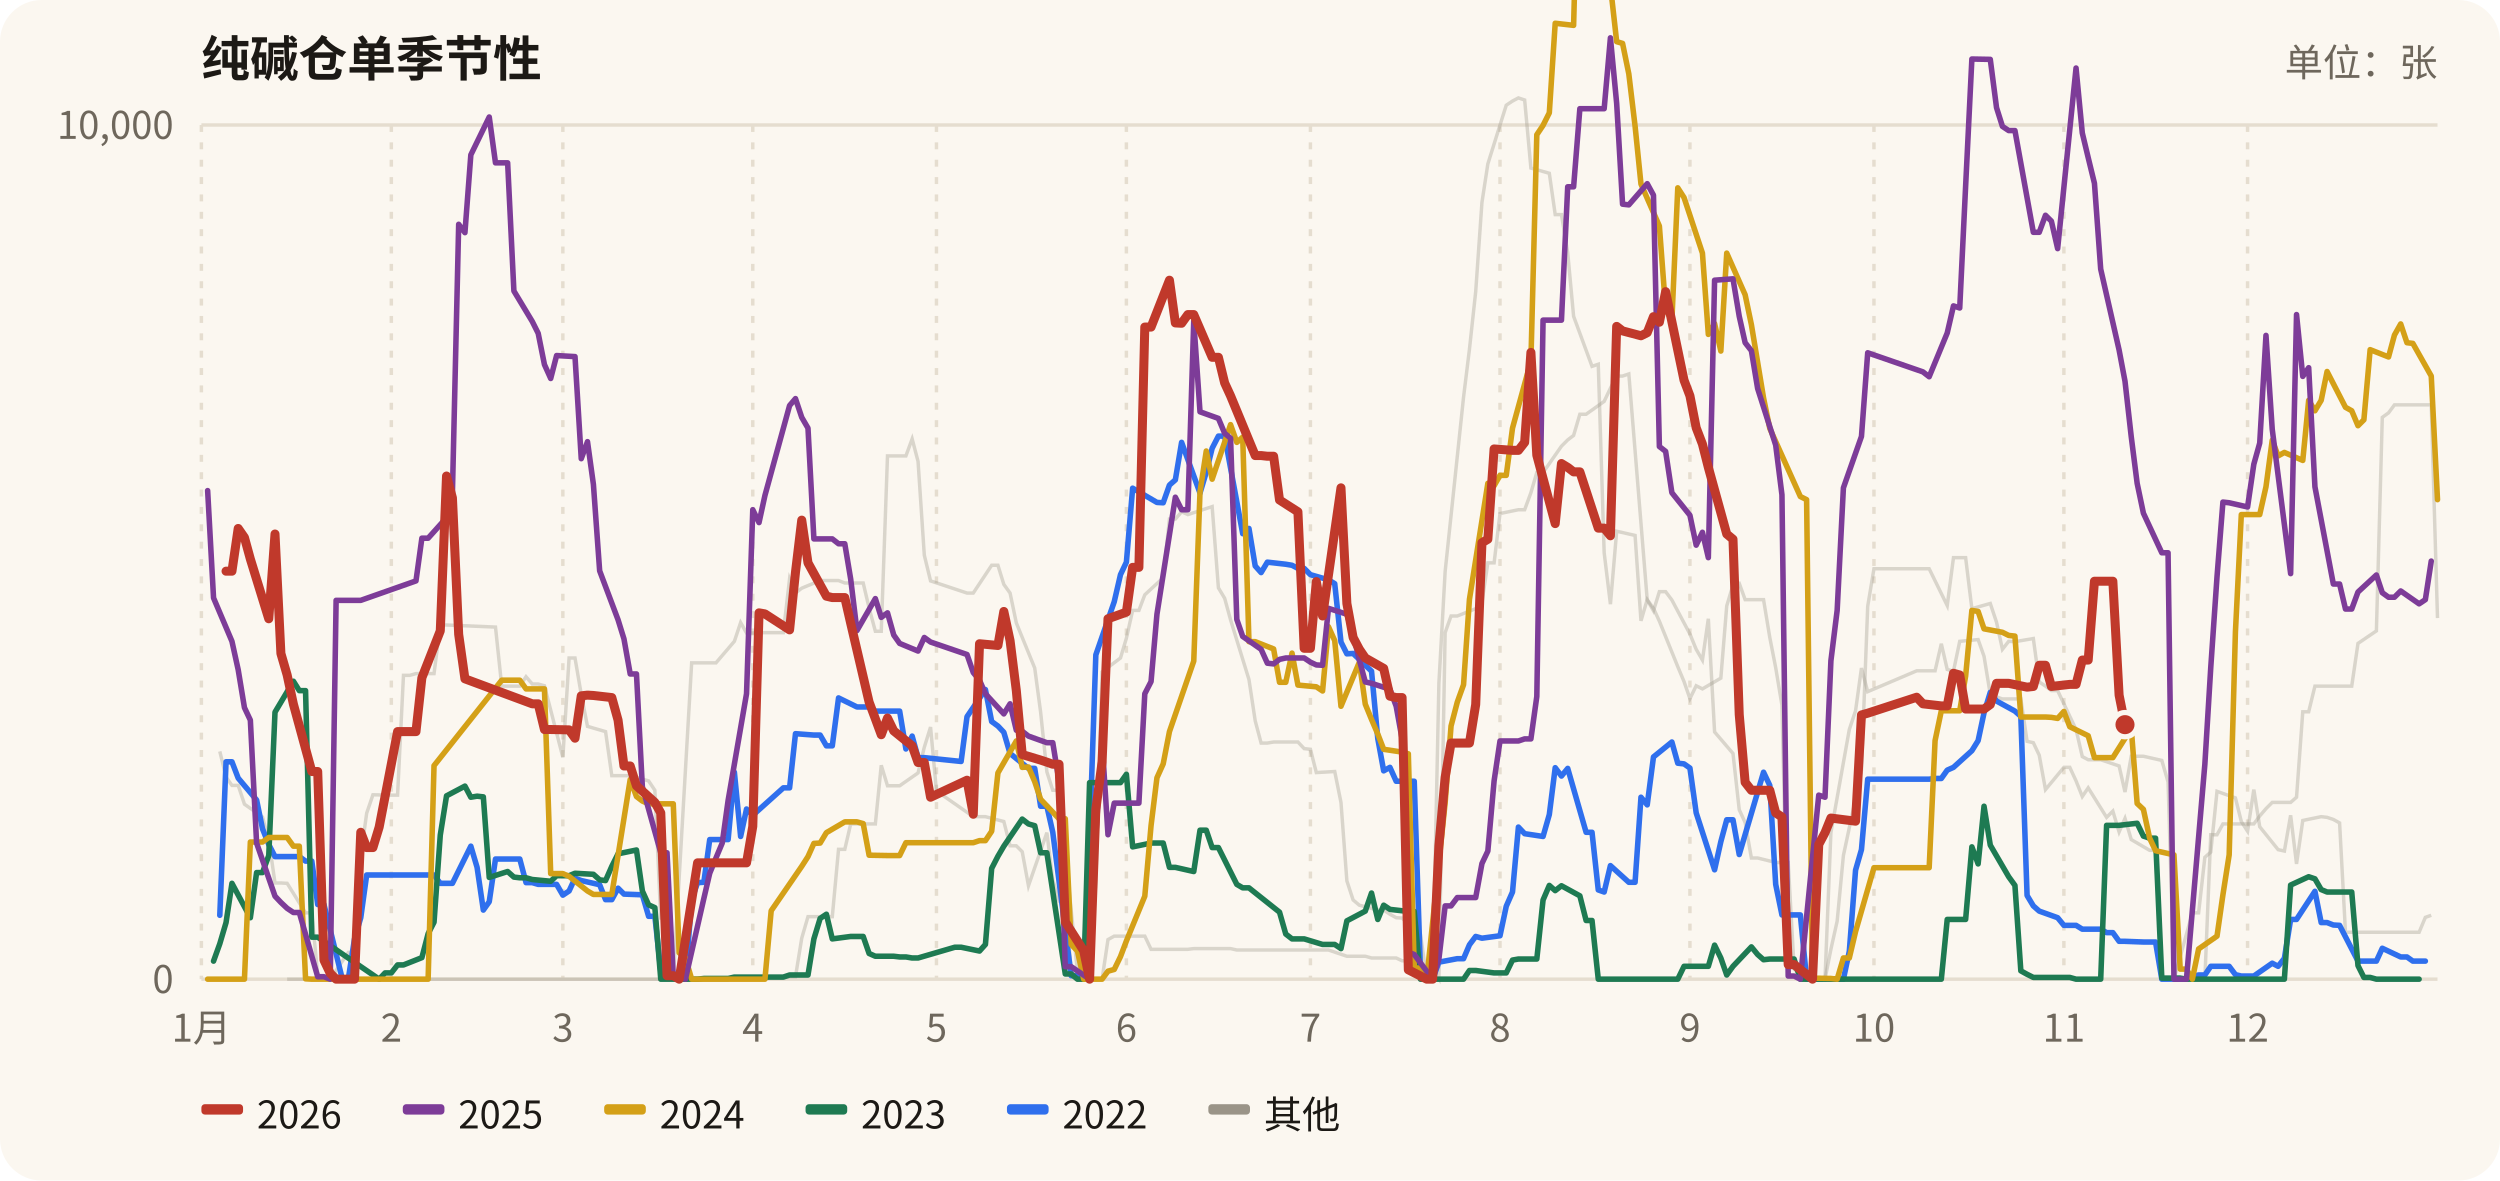
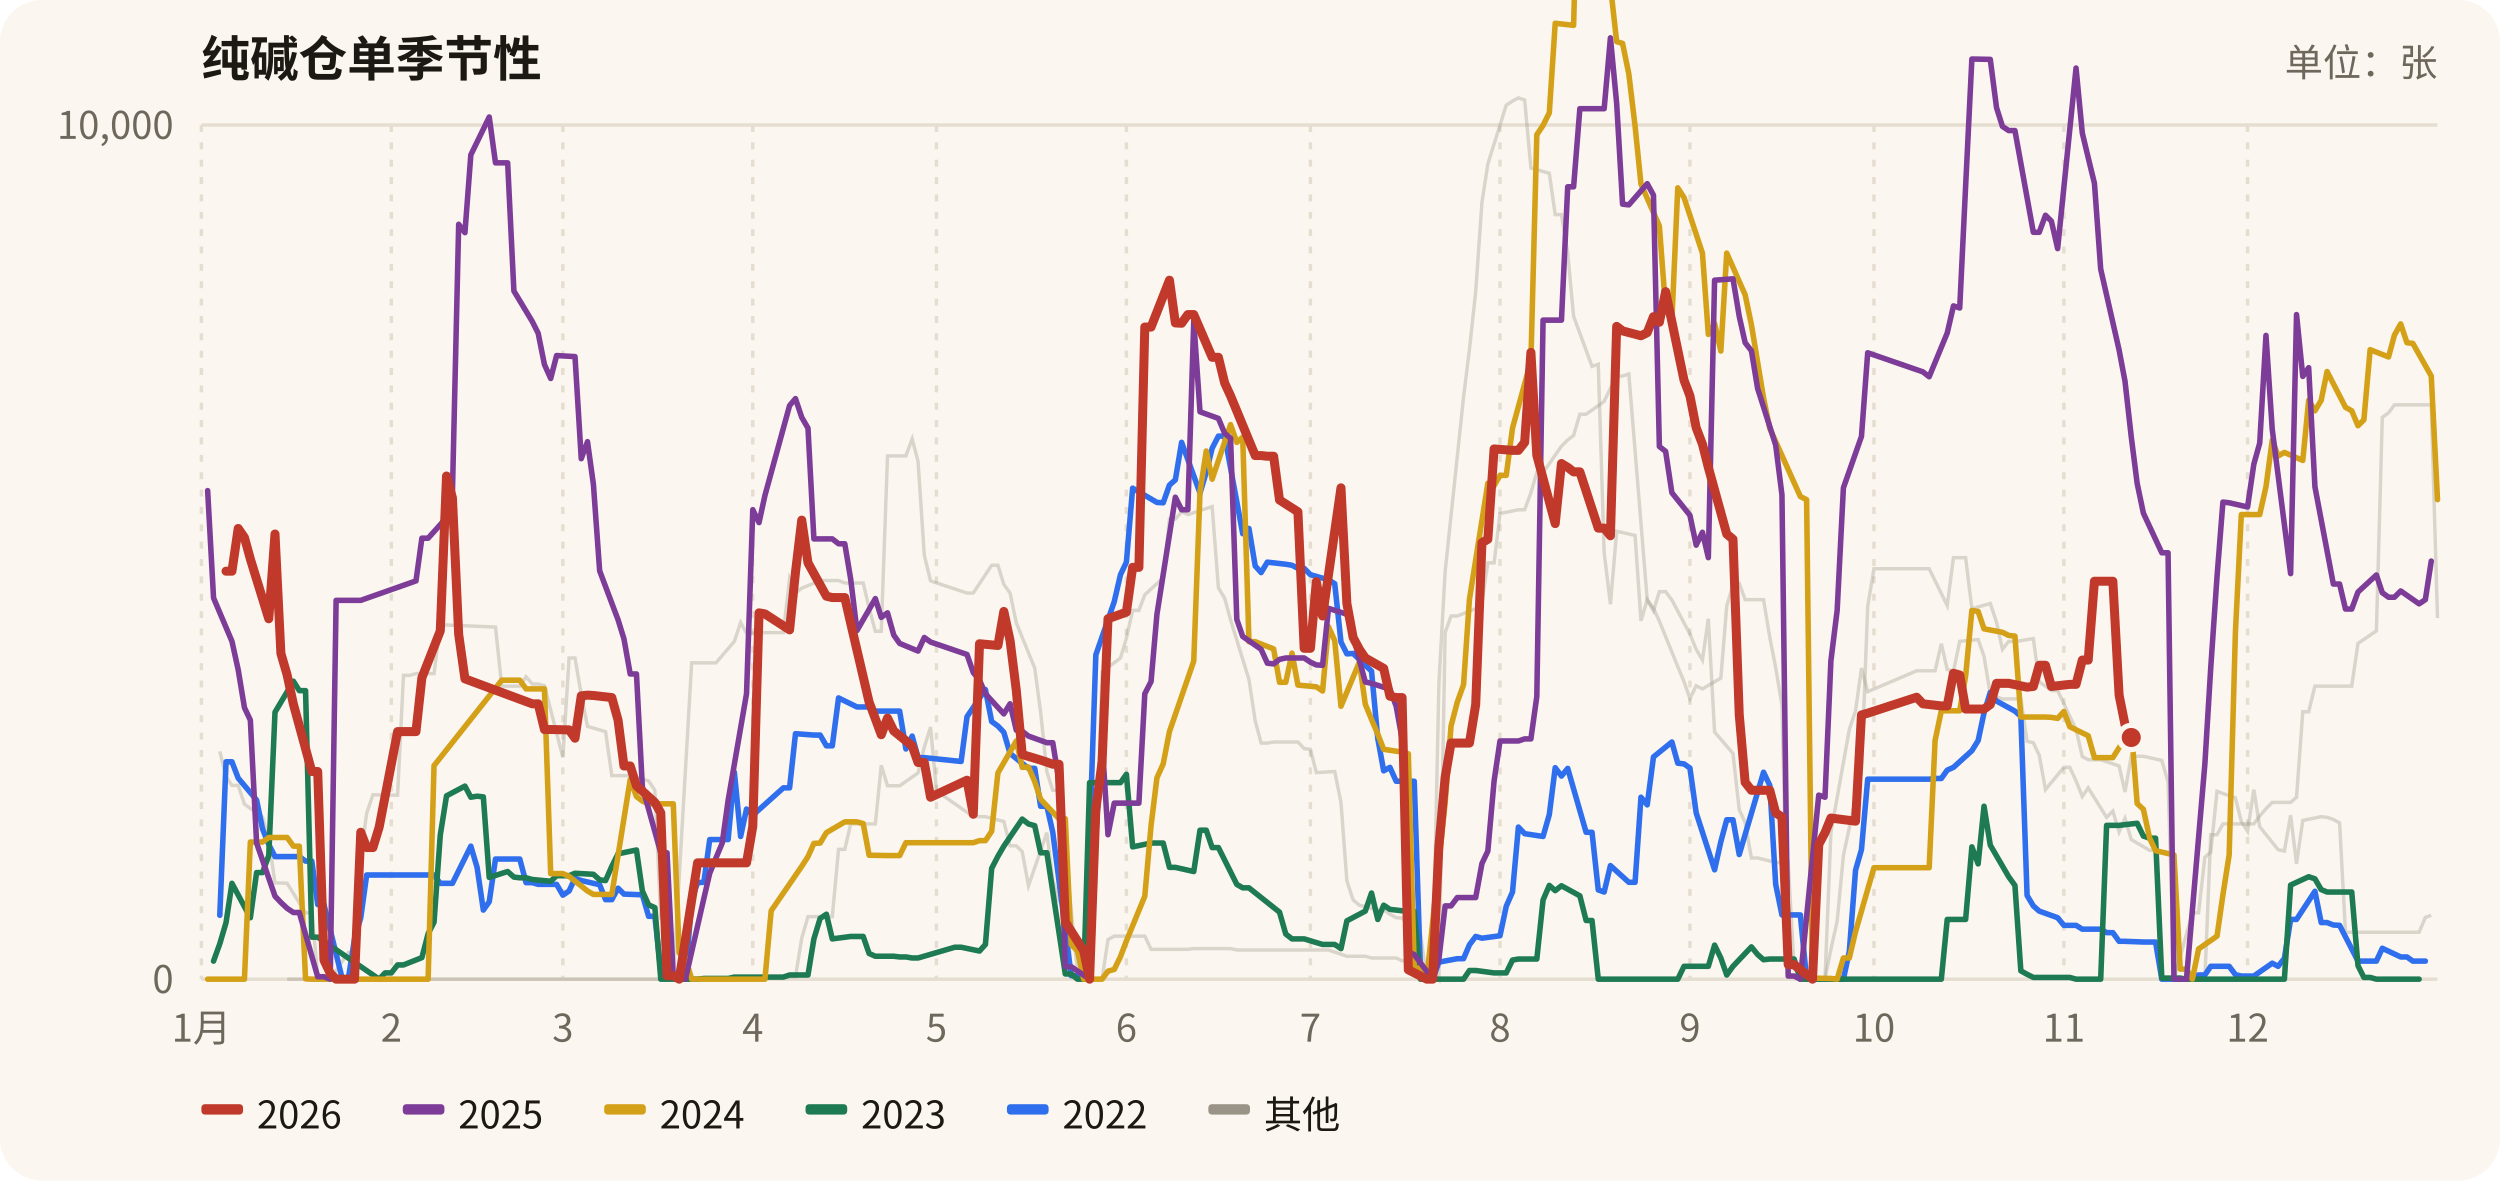
<svg xmlns="http://www.w3.org/2000/svg" viewBox="0 0 720 340" width="100%" height="auto" class="season-svg" role="img" aria-label="纯碱仓单季节性">
  <rect x="0" y="0" width="720" height="340" fill="var(--chart-bg,#fbf7f0)" rx="12" />
  <line x1="58" y1="282.0" x2="702" y2="282.0" stroke="var(--chart-grid,#e5ddcf)" stroke-width="1" />
  <text x="50" y="286.0" text-anchor="end" font-size="11" fill="var(--chart-muted,#6e675c)" font-family="Noto Sans CJK SC, Noto Sans SC, sans-serif">0</text>
  <line x1="58" y1="36.0" x2="702" y2="36.0" stroke="var(--chart-grid,#e5ddcf)" stroke-width="1" />
  <text x="50" y="40.0" text-anchor="end" font-size="11" fill="var(--chart-muted,#6e675c)" font-family="Noto Sans CJK SC, Noto Sans SC, sans-serif">10,000</text>
  <line x1="58.0" y1="36" x2="58.0" y2="282" stroke="var(--chart-grid,#e5ddcf)" stroke-width="1" stroke-dasharray="2 3" />
  <text x="58.0" y="300" text-anchor="middle" font-size="11" fill="var(--chart-muted,#6e675c)" font-family="Noto Sans CJK SC, Noto Sans SC, sans-serif">1月</text>
  <line x1="112.7" y1="36" x2="112.7" y2="282" stroke="var(--chart-grid,#e5ddcf)" stroke-width="1" stroke-dasharray="2 3" />
  <text x="112.7" y="300" text-anchor="middle" font-size="11" fill="var(--chart-muted,#6e675c)" font-family="Noto Sans CJK SC, Noto Sans SC, sans-serif">2</text>
  <line x1="162.1" y1="36" x2="162.1" y2="282" stroke="var(--chart-grid,#e5ddcf)" stroke-width="1" stroke-dasharray="2 3" />
  <text x="162.1" y="300" text-anchor="middle" font-size="11" fill="var(--chart-muted,#6e675c)" font-family="Noto Sans CJK SC, Noto Sans SC, sans-serif">3</text>
  <line x1="216.8" y1="36" x2="216.8" y2="282" stroke="var(--chart-grid,#e5ddcf)" stroke-width="1" stroke-dasharray="2 3" />
  <text x="216.8" y="300" text-anchor="middle" font-size="11" fill="var(--chart-muted,#6e675c)" font-family="Noto Sans CJK SC, Noto Sans SC, sans-serif">4</text>
  <line x1="269.7" y1="36" x2="269.7" y2="282" stroke="var(--chart-grid,#e5ddcf)" stroke-width="1" stroke-dasharray="2 3" />
  <text x="269.7" y="300" text-anchor="middle" font-size="11" fill="var(--chart-muted,#6e675c)" font-family="Noto Sans CJK SC, Noto Sans SC, sans-serif">5</text>
  <line x1="324.4" y1="36" x2="324.4" y2="282" stroke="var(--chart-grid,#e5ddcf)" stroke-width="1" stroke-dasharray="2 3" />
  <text x="324.4" y="300" text-anchor="middle" font-size="11" fill="var(--chart-muted,#6e675c)" font-family="Noto Sans CJK SC, Noto Sans SC, sans-serif">6</text>
  <line x1="377.4" y1="36" x2="377.4" y2="282" stroke="var(--chart-grid,#e5ddcf)" stroke-width="1" stroke-dasharray="2 3" />
  <text x="377.4" y="300" text-anchor="middle" font-size="11" fill="var(--chart-muted,#6e675c)" font-family="Noto Sans CJK SC, Noto Sans SC, sans-serif">7</text>
  <line x1="432.0" y1="36" x2="432.0" y2="282" stroke="var(--chart-grid,#e5ddcf)" stroke-width="1" stroke-dasharray="2 3" />
  <text x="432.0" y="300" text-anchor="middle" font-size="11" fill="var(--chart-muted,#6e675c)" font-family="Noto Sans CJK SC, Noto Sans SC, sans-serif">8</text>
  <line x1="486.7" y1="36" x2="486.7" y2="282" stroke="var(--chart-grid,#e5ddcf)" stroke-width="1" stroke-dasharray="2 3" />
  <text x="486.7" y="300" text-anchor="middle" font-size="11" fill="var(--chart-muted,#6e675c)" font-family="Noto Sans CJK SC, Noto Sans SC, sans-serif">9</text>
  <line x1="539.7" y1="36" x2="539.7" y2="282" stroke="var(--chart-grid,#e5ddcf)" stroke-width="1" stroke-dasharray="2 3" />
  <text x="539.7" y="300" text-anchor="middle" font-size="11" fill="var(--chart-muted,#6e675c)" font-family="Noto Sans CJK SC, Noto Sans SC, sans-serif">10</text>
  <line x1="594.4" y1="36" x2="594.4" y2="282" stroke="var(--chart-grid,#e5ddcf)" stroke-width="1" stroke-dasharray="2 3" />
  <text x="594.4" y="300" text-anchor="middle" font-size="11" fill="var(--chart-muted,#6e675c)" font-family="Noto Sans CJK SC, Noto Sans SC, sans-serif">11</text>
  <line x1="647.3" y1="36" x2="647.3" y2="282" stroke="var(--chart-grid,#e5ddcf)" stroke-width="1" stroke-dasharray="2 3" />
  <text x="647.3" y="300" text-anchor="middle" font-size="11" fill="var(--chart-muted,#6e675c)" font-family="Noto Sans CJK SC, Noto Sans SC, sans-serif">12</text>
  <path d="M 82.7,282.0 L 220.3,282.0 L 222.1,281.3 L 229.1,281.3 L 230.9,270.2 L 232.7,264.0 L 234.4,264.0 L 239.7,264.0 L 241.5,244.6 L 243.3,244.6 L 245.0,237.3 L 246.8,237.3 L 252.1,237.3 L 253.8,220.4 L 255.6,226.3 L 257.4,226.3 L 259.1,226.3 L 264.4,222.6 L 266.2,215.2 L 268.0,209.4 L 269.7,227.8 L 280.3,235.2 L 282.1,235.2 L 283.8,235.2 L 289.1,236.6 L 290.9,243.6 L 292.7,243.6 L 294.4,245.3 L 296.2,255.1 L 301.5,239.8 L 303.2,253.4 L 305.0,259.5 L 306.8,259.5 L 308.5,279.3 L 313.8,282.0 L 315.6,282.0 L 317.4,282.0 L 319.1,270.6 L 320.9,269.6 L 326.2,269.6 L 328.0,269.6 L 329.7,269.6 L 331.5,273.4 L 333.2,273.4 L 338.5,273.4 L 340.3,273.4 L 342.1,273.4 L 343.8,273.2 L 345.6,273.2 L 350.9,273.2 L 352.7,273.2 L 354.4,273.2 L 356.2,273.6 L 357.9,273.6 L 363.2,273.6 L 365.0,273.6 L 366.8,273.6 L 375.6,273.6 L 377.4,273.6 L 379.1,273.6 L 380.9,273.6 L 382.6,273.6 L 387.9,275.4 L 389.7,275.4 L 391.5,275.4 L 393.2,275.4 L 395.0,275.9 L 400.3,275.9 L 402.1,275.9 L 403.8,276.7 L 405.6,276.7 L 407.3,279.6 L 412.6,279.6 L 414.4,282.0 L 416.2,182.2 L 417.9,177.4 L 419.7,177.4 L 425.0,175.3 L 426.8,173.5 L 428.5,162.1 L 430.3,162.1 L 432.0,147.9 L 437.3,146.8 L 439.1,146.8 L 440.9,141.9 L 442.6,136.1 L 444.4,136.1 L 449.7,128.5 L 451.5,126.7 L 453.2,125.4 L 455.0,119.3 L 456.8,119.3 L 462.0,115.6 L 463.8,111.8 L 465.6,108.3 L 467.3,108.3 L 469.1,107.7 L 474.4,172.8 L 476.2,175.9 L 477.9,170.4 L 479.7,170.4 L 481.5,172.8 L 486.7,182.6 L 488.5,187.0 L 490.3,190.1 L 492.0,178.2 L 493.8,210.8 L 499.1,217.0 L 500.9,233.2 L 502.6,236.9 L 504.4,247.1 L 506.2,247.1 L 511.4,248.4 L 513.2,248.4 L 515.0,248.4 L 516.7,278.9 L 518.5,281.4 L 523.8,282.0 L 525.6,282.0 L 527.3,273.4 L 529.1,265.3 L 530.9,246.4 L 536.1,221.9 L 537.9,174.6 L 539.7,163.8 L 555.6,163.8 L 560.8,174.4 L 562.6,160.6 L 564.4,160.6 L 566.1,160.6 L 567.9,175.3 L 573.2,173.8 L 575.0,179.2 L 576.7,187.0 L 578.5,184.7 L 580.3,184.8 L 585.6,183.9 L 587.3,196.4 L 589.1,197.6 L 590.8,198.9 L 592.6,198.9 L 597.9,210.1 L 599.7,217.9 L 601.4,218.8 L 603.2,218.8 L 605.0,218.8 L 610.3,220.6 L 612.0,228.1 L 613.8,217.8 L 615.5,217.8 L 617.3,217.8 L 622.6,219.0 L 624.4,225.2 L 626.1,281.5 L 627.9,281.5 L 629.7,282.0 L 635.0,282.0 L 636.7,240.4 L 638.5,240.4 L 640.2,237.3 L 642.0,237.3 L 647.3,237.3 L 649.1,237.3 L 650.8,235.0 L 652.6,232.9 L 654.4,231.1 L 659.7,231.1 L 661.4,229.6 L 663.2,205.0 L 664.9,205.0 L 666.7,197.6 L 672.0,197.6 L 673.8,197.6 L 675.5,197.6 L 677.3,197.6 L 679.1,185.3 L 684.4,181.7 L 686.1,120.2 L 687.9,118.9 L 689.6,116.6 L 691.4,116.6 L 696.7,116.6 L 698.5,116.6 L 700.2,116.6 L 702.0,178.0" fill="none" stroke="#9a9488" stroke-width="1" opacity="0.35" />
  <path d="M 63.3,216.4 L 65.1,223.8 L 66.8,226.2 L 68.6,226.2 L 70.4,231.6 L 75.6,235.3 L 77.4,241.8 L 79.2,254.3 L 80.9,254.3 L 82.7,254.4 L 88.0,262.9 L 89.8,262.9 L 91.5,280.8 L 93.3,281.8 L 95.1,282.0 L 100.3,274.3 L 102.1,274.3 L 103.9,246.6 L 105.6,234.2 L 107.4,228.9 L 112.7,229.0 L 114.5,229.0 L 116.2,194.5 L 118.0,194.5 L 119.8,194.0 L 125.0,194.0 L 126.8,180.0 L 128.6,180.0 L 142.7,180.6 L 144.5,197.6 L 149.7,197.6 L 151.5,194.9 L 153.3,197.0 L 155.0,197.0 L 156.8,197.5 L 162.1,218.1 L 163.9,189.5 L 165.6,189.5 L 167.4,200.0 L 169.2,209.2 L 174.4,210.7 L 176.2,223.4 L 178.0,223.4 L 179.7,223.4 L 181.5,223.4 L 186.8,224.9 L 188.6,227.6 L 190.3,264.4 L 192.1,264.6 L 193.9,282.0 L 199.2,190.9 L 200.9,190.9 L 202.7,190.9 L 204.4,190.9 L 206.2,190.9 L 211.5,184.7 L 213.3,179.3 L 215.0,182.3 L 216.8,182.3 L 218.6,182.2 L 225.6,182.2 L 227.4,166.7 L 229.1,170.8 L 230.9,169.4 L 236.2,167.2 L 238.0,167.2 L 239.7,167.2 L 241.5,167.2 L 243.3,167.9 L 248.6,167.9 L 250.3,175.1 L 252.1,181.8 L 253.8,181.8 L 255.6,131.3 L 260.9,131.3 L 262.7,126.4 L 264.4,132.9 L 266.2,159.9 L 268.0,167.3 L 278.5,170.8 L 280.3,170.8 L 285.6,162.8 L 287.4,162.8 L 289.1,168.3 L 290.9,170.8 L 292.7,179.4 L 298.0,192.4 L 299.7,205.1 L 301.5,222.3 L 303.2,227.6 L 305.0,227.6 L 310.3,279.9 L 312.1,279.9 L 313.8,282.0 L 315.6,253.6 L 317.4,193.5 L 322.7,189.5 L 324.4,183.8 L 326.2,175.8 L 328.0,175.8 L 329.7,171.3 L 335.0,166.4 L 336.8,149.5 L 338.5,149.5 L 340.3,147.4 L 342.1,148.2 L 349.1,145.9 L 350.9,169.3 L 352.7,172.3 L 354.4,178.5 L 359.7,195.7 L 361.5,207.6 L 363.2,214.0 L 365.0,214.0 L 366.8,213.7 L 372.1,213.7 L 373.8,213.7 L 375.6,215.6 L 377.4,215.8 L 379.1,222.5 L 384.4,222.2 L 386.2,231.1 L 387.9,253.7 L 389.7,259.2 L 391.5,260.7 L 396.8,262.1 L 398.5,262.1 L 400.3,263.3 L 402.1,264.3 L 403.8,264.4 L 409.1,269.2 L 410.9,281.7 L 412.6,282.0 L 414.4,196.8 L 416.2,164.6 L 421.5,114.4 L 423.2,100.6 L 425.0,84.0 L 426.8,58.3 L 428.5,47.2 L 433.8,30.3 L 435.6,29.1 L 437.3,28.2 L 439.1,28.8 L 440.9,48.4 L 446.2,49.9 L 447.9,61.8 L 449.7,61.8 L 451.5,72.8 L 453.2,91.1 L 458.5,105.5 L 460.3,104.9 L 462.0,159.2 L 463.8,174.0 L 465.6,153.0 L 470.9,154.2 L 472.6,178.8 L 474.4,172.7 L 476.2,175.2 L 477.9,178.9 L 483.2,192.0 L 485.0,196.3 L 486.7,201.2 L 488.5,197.5 L 490.3,198.4 L 495.6,195.3 L 497.3,174.5 L 499.1,168.5 L 500.9,168.0 L 502.6,172.7 L 507.9,172.7 L 509.7,183.6 L 511.4,192.3 L 513.2,203.1 L 515.0,278.3 L 523.8,282.0 L 525.6,282.0 L 527.3,239.8 L 532.6,210.1 L 534.4,204.7 L 536.1,192.4 L 537.9,199.2 L 552.0,193.2 L 557.3,193.2 L 559.1,185.4 L 560.8,192.8 L 562.6,193.3 L 564.4,184.7 L 569.7,184.2 L 571.4,189.0 L 573.2,200.0 L 575.0,200.7 L 576.7,201.3 L 582.0,201.3 L 583.8,213.5 L 585.6,213.9 L 587.3,217.5 L 589.1,227.4 L 594.4,221.0 L 596.1,221.0 L 597.9,224.9 L 599.7,229.4 L 601.4,226.9 L 606.7,235.4 L 608.5,233.6 L 610.3,239.6 L 612.0,235.7 L 613.8,241.8 L 619.1,244.9 L 620.8,244.9 L 622.6,282.0 L 624.4,282.0 L 626.1,282.0 L 631.4,262.9 L 633.2,262.9 L 635.0,246.9 L 636.7,245.4 L 638.5,227.9 L 643.8,229.8 L 645.5,236.6 L 647.3,239.4 L 649.1,227.4 L 650.8,238.1 L 656.1,244.7 L 657.9,245.1 L 659.7,234.8 L 661.4,248.8 L 663.2,236.3 L 668.5,235.2 L 670.2,235.4 L 672.0,236.0 L 673.8,237.0 L 675.5,268.5 L 680.8,268.5 L 682.6,268.5 L 684.4,268.5 L 686.1,268.5 L 687.9,268.5 L 693.2,268.5 L 694.9,268.5 L 696.7,268.5 L 698.5,264.2 L 700.2,263.6" fill="none" stroke="#9a9488" stroke-width="1" opacity="0.35" />
  <path d="M 63.3,263.6 L 65.1,219.4 L 66.8,219.4 L 68.6,224.1 L 73.9,230.4 L 75.6,238.7 L 77.4,243.2 L 79.2,246.7 L 80.9,246.7 L 86.2,246.7 L 88.0,248.0 L 89.8,248.0 L 91.5,260.5 L 93.3,260.5 L 98.6,282.0 L 100.3,282.0 L 102.1,270.4 L 103.9,264.3 L 105.6,252.0 L 123.3,252.0 L 125.0,252.0 L 126.8,254.4 L 128.6,254.4 L 130.3,254.4 L 135.6,243.7 L 137.4,249.8 L 139.2,262.1 L 140.9,259.7 L 142.7,247.4 L 148.0,247.4 L 149.7,247.4 L 151.5,254.2 L 153.3,254.2 L 155.0,254.7 L 160.3,254.7 L 162.1,257.8 L 163.9,256.6 L 165.6,252.9 L 167.4,253.6 L 172.7,254.8 L 174.4,259.1 L 176.2,259.1 L 178.0,255.8 L 179.7,257.5 L 185.0,257.7 L 186.8,263.9 L 188.6,263.9 L 190.3,279.6 L 192.1,279.6 L 197.4,282.0 L 199.2,259.1 L 200.9,254.2 L 202.7,254.1 L 204.4,241.8 L 209.7,241.8 L 211.5,222.4 L 213.3,240.9 L 215.0,233.0 L 216.8,234.8 L 225.6,226.9 L 227.4,226.9 L 229.1,211.3 L 234.4,211.7 L 236.2,211.7 L 238.0,214.8 L 239.7,214.8 L 241.5,201.0 L 246.8,203.6 L 248.6,203.6 L 250.3,203.6 L 252.1,204.8 L 253.8,204.8 L 259.1,204.8 L 260.9,215.7 L 262.7,212.0 L 264.4,218.2 L 266.2,218.2 L 276.8,219.3 L 278.5,206.4 L 283.8,198.6 L 285.6,207.8 L 287.4,209.1 L 289.1,210.9 L 290.9,217.0 L 296.2,221.3 L 298.0,221.3 L 299.7,232.2 L 301.5,232.2 L 303.2,239.7 L 308.5,281.0 L 310.3,281.0 L 312.1,282.0 L 313.8,241.6 L 315.6,188.6 L 320.9,173.3 L 322.7,165.5 L 324.4,161.9 L 326.2,140.6 L 333.2,144.7 L 335.0,144.8 L 336.8,139.7 L 338.5,138.2 L 340.3,127.4 L 345.6,142.0 L 347.4,136.0 L 349.1,129.1 L 350.9,125.6 L 352.7,125.6 L 357.9,153.7 L 359.7,152.2 L 361.5,163.0 L 363.2,164.9 L 365.0,161.9 L 370.3,162.5 L 372.1,162.8 L 373.8,163.7 L 375.6,163.7 L 377.4,165.5 L 382.6,167.0 L 384.4,168.1 L 386.2,184.9 L 387.9,188.3 L 389.7,188.2 L 395.0,193.3 L 396.8,212.7 L 398.5,222.0 L 400.3,221.0 L 402.1,225.0 L 407.3,225.0 L 409.1,279.9 L 410.9,282.0 L 412.6,282.0 L 414.4,277.1 L 419.7,276.1 L 421.5,276.1 L 423.2,272.1 L 425.0,269.7 L 426.8,270.2 L 432.0,269.5 L 433.8,261.0 L 435.6,256.9 L 437.3,238.2 L 439.1,240.1 L 444.4,240.9 L 446.2,234.6 L 447.9,221.1 L 449.7,223.5 L 451.5,221.3 L 456.8,239.7 L 458.5,239.7 L 460.3,256.3 L 462.0,256.9 L 463.8,249.3 L 469.1,254.1 L 470.9,254.1 L 472.6,229.6 L 474.4,231.8 L 476.2,218.0 L 481.5,213.7 L 483.2,219.8 L 485.0,220.0 L 486.7,221.2 L 488.5,234.1 L 493.8,250.5 L 495.6,242.4 L 497.3,236.1 L 499.1,236.1 L 500.9,246.1 L 507.9,222.4 L 509.7,226.2 L 511.4,254.7 L 513.2,263.5 L 518.5,263.5 L 520.3,282.0 L 522.0,282.0 L 523.8,282.0 L 525.6,282.0 L 530.9,282.0 L 532.6,274.0 L 534.4,250.6 L 536.1,244.7 L 537.9,224.4 L 555.6,224.4 L 557.3,224.2 L 559.1,224.2 L 560.8,221.8 L 562.6,221.0 L 567.9,216.2 L 569.7,213.3 L 571.4,205.3 L 573.2,199.4 L 575.0,201.9 L 580.3,204.8 L 582.0,206.3 L 583.8,257.9 L 585.6,260.9 L 587.3,262.4 L 592.6,264.3 L 594.4,266.5 L 596.1,266.5 L 597.9,266.5 L 599.7,267.6 L 605.0,267.6 L 606.7,268.6 L 608.5,268.6 L 610.3,271.1 L 612.0,271.1 L 617.3,271.3 L 619.1,271.3 L 620.8,271.3 L 622.6,282.0 L 624.4,282.0 L 629.7,282.0 L 631.4,281.1 L 633.2,280.8 L 635.0,280.8 L 636.7,278.3 L 642.0,278.3 L 643.8,280.7 L 645.5,281.1 L 647.3,281.1 L 649.1,281.1 L 654.4,277.4 L 656.1,278.3 L 657.9,276.0 L 659.7,264.8 L 661.4,264.8 L 666.7,256.7 L 668.5,265.7 L 670.2,265.7 L 672.0,266.4 L 673.8,266.5 L 679.1,276.8 L 680.8,276.8 L 682.6,276.8 L 684.4,276.8 L 686.1,273.1 L 691.4,275.6 L 693.2,275.6 L 694.9,276.8 L 696.7,276.8 L 698.5,276.8" fill="none" stroke="#2f6fed" stroke-width="1.6" stroke-linejoin="round" stroke-linecap="round" />
  <path d="M 61.5,276.8 L 63.3,271.8 L 65.1,265.7 L 66.8,254.4 L 72.1,264.3 L 73.9,251.3 L 75.6,251.3 L 77.4,246.4 L 79.2,205.1 L 84.5,196.2 L 86.2,198.9 L 88.0,198.9 L 89.8,269.9 L 91.5,269.9 L 109.2,282.0 L 110.9,280.2 L 112.7,280.2 L 114.5,277.9 L 116.2,277.9 L 121.5,275.8 L 123.3,268.9 L 125.0,265.6 L 126.8,240.5 L 128.6,229.2 L 133.9,226.4 L 135.6,229.6 L 137.4,229.3 L 139.2,229.5 L 140.9,252.7 L 146.2,251.0 L 148.0,252.6 L 149.7,252.8 L 151.5,252.8 L 153.3,253.3 L 158.6,253.8 L 160.3,252.2 L 162.1,252.2 L 163.9,252.2 L 165.6,251.5 L 170.9,251.8 L 172.7,253.4 L 174.4,253.6 L 176.2,249.5 L 178.0,245.9 L 183.3,244.8 L 185.0,256.6 L 186.8,260.6 L 188.6,261.4 L 190.3,282.0 L 195.6,282.0 L 197.4,282.0 L 199.2,282.0 L 200.9,282.0 L 202.7,281.8 L 208.0,281.8 L 209.7,281.8 L 211.5,281.4 L 213.3,281.4 L 215.0,281.4 L 220.3,281.4 L 222.1,281.4 L 225.6,281.4 L 227.4,280.8 L 232.7,280.8 L 234.4,270.4 L 236.2,264.5 L 238.0,263.3 L 239.7,270.4 L 245.0,269.7 L 246.8,269.7 L 248.6,269.7 L 250.3,274.6 L 252.1,275.4 L 257.4,275.4 L 259.1,275.6 L 260.9,275.6 L 262.7,275.9 L 264.4,275.9 L 275.0,272.8 L 276.8,272.8 L 282.1,273.9 L 283.8,272.0 L 285.6,250.1 L 287.4,246.6 L 289.1,243.7 L 294.4,235.9 L 296.2,237.3 L 298.0,237.8 L 299.7,245.6 L 301.5,245.6 L 306.8,280.5 L 308.5,280.5 L 310.3,282.0 L 312.1,282.0 L 313.8,225.4 L 319.1,225.4 L 320.9,225.4 L 322.7,225.4 L 324.4,223.0 L 326.2,243.9 L 331.5,242.8 L 333.2,242.8 L 335.0,242.8 L 336.8,249.8 L 338.5,249.8 L 343.8,251.0 L 345.6,239.1 L 347.4,239.1 L 349.1,244.1 L 350.9,244.1 L 356.2,254.7 L 357.9,255.7 L 359.7,255.7 L 368.5,262.7 L 370.3,269.0 L 372.1,270.4 L 373.8,270.4 L 375.6,270.4 L 380.9,272.0 L 382.6,272.0 L 384.4,272.0 L 386.2,273.2 L 387.9,265.2 L 393.2,262.4 L 395.0,257.2 L 396.8,264.8 L 398.5,260.7 L 400.3,261.9 L 405.6,262.5 L 407.3,262.5 L 409.1,282.0 L 410.9,282.0 L 412.6,282.0 L 417.9,282.0 L 419.7,282.0 L 421.5,282.0 L 423.2,279.5 L 425.0,279.5 L 430.3,280.2 L 432.0,280.2 L 433.8,280.2 L 435.6,276.5 L 437.3,276.2 L 442.6,276.2 L 444.4,259.2 L 446.2,255.0 L 447.9,256.5 L 449.7,255.1 L 455.0,258.0 L 456.8,265.1 L 458.5,265.1 L 460.3,282.0 L 462.0,282.0 L 467.3,282.0 L 469.1,282.0 L 470.9,282.0 L 472.6,282.0 L 474.4,282.0 L 479.7,282.0 L 481.5,282.0 L 483.2,282.0 L 485.0,278.3 L 486.7,278.3 L 492.0,278.3 L 493.8,272.2 L 495.6,275.9 L 497.3,280.8 L 499.1,278.3 L 504.4,272.7 L 506.2,274.9 L 507.9,276.4 L 509.7,276.2 L 511.4,276.2 L 516.7,276.2 L 518.5,282.0 L 520.3,282.0 L 522.0,282.0 L 523.8,282.0 L 529.1,282.0 L 530.9,282.0 L 532.6,282.0 L 534.4,282.0 L 553.8,282.0 L 555.6,282.0 L 557.3,282.0 L 559.1,282.0 L 560.8,264.8 L 566.1,264.8 L 567.9,243.9 L 569.7,248.8 L 571.4,232.2 L 573.2,243.4 L 578.5,252.5 L 580.3,255.0 L 582.0,279.6 L 583.8,280.6 L 585.6,281.5 L 590.8,281.5 L 592.6,281.5 L 594.4,281.5 L 596.1,281.5 L 597.9,282.0 L 603.2,282.0 L 605.0,282.0 L 606.7,237.7 L 608.5,237.7 L 610.3,237.7 L 615.5,237.1 L 617.3,240.8 L 619.1,241.4 L 620.8,241.4 L 622.6,281.7 L 627.9,281.7 L 629.7,282.0 L 631.4,282.0 L 633.2,282.0 L 635.0,282.0 L 640.2,282.0 L 642.0,282.0 L 643.8,282.0 L 645.5,282.0 L 647.3,282.0 L 652.6,282.0 L 654.4,282.0 L 656.1,282.0 L 657.9,282.0 L 659.7,254.9 L 664.9,252.5 L 666.7,253.1 L 668.5,256.2 L 670.2,256.9 L 672.0,256.9 L 677.3,256.9 L 679.1,278.1 L 680.8,281.5 L 682.6,281.5 L 684.4,282.0 L 689.6,282.0 L 691.4,282.0 L 693.2,282.0 L 694.9,282.0 L 696.7,282.0" fill="none" stroke="#1e7a52" stroke-width="1.6" stroke-linejoin="round" stroke-linecap="round" />
  <path d="M 59.8,282.0 L 61.5,282.0 L 63.3,282.0 L 65.1,282.0 L 70.4,282.0 L 72.1,242.5 L 73.9,242.5 L 75.6,242.5 L 77.4,241.2 L 82.7,241.2 L 84.5,243.7 L 86.2,243.7 L 88.0,281.9 L 89.8,282.0 L 95.1,282.0 L 96.8,282.0 L 98.6,282.0 L 100.3,282.0 L 102.1,282.0 L 107.4,282.0 L 109.2,282.0 L 110.9,282.0 L 112.7,282.0 L 114.5,282.0 L 119.8,282.0 L 121.5,282.0 L 123.3,282.0 L 125.0,220.5 L 144.5,195.9 L 146.2,195.9 L 148.0,195.9 L 149.7,195.9 L 151.5,198.4 L 156.8,198.4 L 158.6,251.6 L 160.3,251.6 L 162.1,251.6 L 163.9,252.4 L 169.2,256.6 L 170.9,257.6 L 172.7,257.6 L 174.4,257.6 L 176.2,257.6 L 181.5,224.5 L 183.3,229.4 L 185.0,230.7 L 186.8,231.5 L 188.6,231.5 L 193.9,231.5 L 195.6,274.4 L 197.4,275.9 L 199.2,282.0 L 200.9,282.0 L 206.2,282.0 L 208.0,282.0 L 209.7,282.0 L 211.5,282.0 L 213.3,282.0 L 218.6,282.0 L 220.3,282.0 L 222.1,262.3 L 230.9,249.5 L 232.7,246.7 L 234.4,242.9 L 236.2,242.8 L 238.0,239.8 L 243.3,236.7 L 245.0,236.7 L 246.8,236.7 L 248.6,237.2 L 250.3,246.3 L 255.6,246.4 L 257.4,246.4 L 259.1,246.4 L 260.9,242.7 L 262.7,242.7 L 268.0,242.7 L 269.7,242.7 L 280.3,242.7 L 282.1,242.1 L 283.8,242.1 L 285.6,239.4 L 287.4,222.6 L 292.7,213.4 L 294.4,221.0 L 296.2,220.9 L 298.0,225.1 L 299.7,230.2 L 305.0,235.8 L 306.8,235.8 L 308.5,272.0 L 310.3,273.9 L 312.1,282.0 L 317.4,282.0 L 319.1,279.7 L 320.9,279.2 L 322.7,275.5 L 324.4,271.0 L 329.7,258.1 L 331.5,237.8 L 333.2,224.0 L 335.0,220.0 L 336.8,210.7 L 343.8,190.4 L 345.6,141.7 L 347.4,129.9 L 349.1,138.0 L 354.4,122.3 L 356.2,127.4 L 357.9,125.9 L 359.7,184.8 L 361.5,184.8 L 366.8,186.9 L 368.5,196.5 L 370.3,196.5 L 372.1,188.1 L 373.8,197.3 L 379.1,197.8 L 380.9,199.0 L 382.6,180.5 L 384.4,184.5 L 386.2,203.4 L 391.5,190.7 L 393.2,202.8 L 395.0,207.2 L 396.8,211.4 L 398.5,215.8 L 403.8,216.6 L 405.6,217.1 L 407.3,278.8 L 409.1,278.8 L 410.9,282.0 L 416.2,231.2 L 417.9,209.1 L 419.7,202.2 L 421.5,197.2 L 423.2,172.6 L 428.5,139.2 L 430.3,139.9 L 432.0,136.9 L 433.8,136.9 L 435.6,123.3 L 440.9,104.0 L 442.6,38.8 L 444.4,36.1 L 446.2,32.5 L 447.9,6.7 L 453.2,7.3 L 455.0,-60.6 L 456.8,-45.4 L 458.5,-39.5 L 460.3,-35.4 L 465.6,12.0 L 467.3,12.5 L 469.1,21.3 L 470.9,36.3 L 472.6,53.0 L 477.9,65.1 L 479.7,88.9 L 481.5,92.3 L 483.2,54.1 L 485.0,56.9 L 490.3,72.9 L 492.0,96.3 L 493.8,93.2 L 495.6,101.1 L 497.3,72.9 L 502.6,84.9 L 504.4,93.5 L 507.9,114.6 L 509.7,123.4 L 518.5,143.0 L 520.3,143.9 L 522.0,281.7 L 527.3,281.8 L 529.1,282.0 L 530.9,275.9 L 532.6,275.9 L 534.4,268.3 L 539.7,249.9 L 553.8,249.9 L 555.6,249.9 L 557.3,213.3 L 559.1,204.7 L 564.4,204.7 L 566.1,194.7 L 567.9,175.8 L 569.7,176.1 L 571.4,181.1 L 576.7,182.1 L 578.5,183.0 L 580.3,183.2 L 582.0,206.5 L 583.8,206.5 L 589.1,206.5 L 590.8,206.6 L 592.6,206.9 L 594.4,204.9 L 596.1,209.3 L 601.4,211.9 L 603.2,218.2 L 605.0,218.2 L 606.7,218.2 L 608.5,218.2 L 613.8,209.8 L 615.5,231.4 L 617.3,233.1 L 619.1,241.4 L 620.8,245.0 L 626.1,246.2 L 627.9,279.1 L 629.7,279.1 L 631.4,282.0 L 633.2,273.3 L 638.5,269.6 L 640.2,257.7 L 642.0,246.2 L 643.8,182.0 L 645.5,148.2 L 650.8,148.2 L 652.6,140.2 L 654.4,126.8 L 656.1,131.3 L 657.9,130.3 L 663.2,132.6 L 664.9,115.3 L 666.7,118.3 L 668.5,115.3 L 670.2,107.0 L 675.5,117.3 L 677.3,118.3 L 679.1,122.6 L 680.8,120.9 L 682.6,100.7 L 687.9,102.8 L 689.6,96.5 L 691.4,93.3 L 693.2,98.7 L 694.9,98.9 L 700.2,108.3 L 702.0,143.9" fill="none" stroke="#d4a017" stroke-width="1.6" stroke-linejoin="round" stroke-linecap="round" />
  <path d="M 59.8,141.3 L 61.5,172.2 L 66.8,184.7 L 68.6,192.9 L 70.4,203.8 L 72.1,207.4 L 73.9,242.8 L 79.2,258.1 L 80.9,259.9 L 82.7,261.6 L 84.5,262.8 L 86.2,262.8 L 91.5,281.3 L 93.3,281.3 L 95.1,282.0 L 96.8,172.9 L 98.6,172.9 L 103.9,172.9 L 119.8,167.3 L 121.5,155.0 L 123.3,155.0 L 128.6,149.1 L 130.3,141.8 L 132.1,64.6 L 133.9,67.0 L 135.6,44.6 L 140.9,33.7 L 142.7,46.9 L 144.5,46.9 L 146.2,46.9 L 148.0,83.8 L 153.3,92.6 L 155.0,96.0 L 156.8,105.0 L 158.6,109.0 L 160.3,102.4 L 165.6,102.7 L 167.4,132.1 L 169.2,127.2 L 170.9,139.5 L 172.7,164.4 L 178.0,178.5 L 179.7,184.0 L 181.5,194.1 L 183.3,194.1 L 185.0,226.6 L 190.3,245.6 L 192.1,245.6 L 193.9,281.4 L 195.6,281.4 L 197.4,282.0 L 202.7,258.8 L 204.4,251.5 L 206.2,247.1 L 208.0,242.8 L 209.7,230.5 L 215.0,199.8 L 216.8,146.8 L 218.6,150.5 L 220.3,142.7 L 227.4,116.8 L 229.1,114.8 L 230.9,120.2 L 232.7,123.3 L 234.4,155.2 L 239.7,155.2 L 241.5,156.6 L 243.3,156.6 L 245.0,166.8 L 246.8,181.6 L 252.1,172.4 L 253.8,177.8 L 255.6,176.5 L 257.4,182.9 L 259.1,185.3 L 264.4,187.5 L 266.2,183.6 L 268.0,184.9 L 278.5,188.5 L 280.3,193.7 L 282.1,195.9 L 283.8,199.8 L 289.1,205.6 L 290.9,202.7 L 292.7,210.3 L 294.4,210.6 L 296.2,212.0 L 301.5,213.9 L 303.2,213.9 L 305.0,225.0 L 306.8,278.4 L 308.5,278.4 L 313.8,282.0 L 315.6,240.4 L 317.4,213.6 L 319.1,240.4 L 320.9,231.3 L 328.0,231.3 L 329.7,199.8 L 331.5,196.3 L 333.2,176.9 L 338.5,143.2 L 340.3,146.8 L 342.1,146.8 L 343.8,92.5 L 345.6,118.6 L 350.9,120.5 L 352.7,124.8 L 354.4,126.2 L 356.2,178.4 L 357.9,183.3 L 363.2,187.0 L 365.0,191.0 L 366.8,191.2 L 368.5,189.9 L 370.3,189.5 L 375.6,189.5 L 377.4,190.7 L 379.1,191.5 L 380.9,191.6 L 382.6,175.2 L 387.9,176.9 L 389.7,182.8 L 391.5,190.1 L 393.2,196.4 L 395.0,196.8 L 400.3,198.5 L 402.1,203.4 L 403.8,212.8 L 405.6,274.2 L 407.3,274.9 L 412.6,282.0 L 414.4,276.2 L 416.2,260.9 L 417.9,260.9 L 419.7,258.5 L 425.0,258.5 L 426.8,248.7 L 428.5,245.1 L 430.3,224.9 L 432.0,213.4 L 437.3,213.4 L 439.1,212.8 L 440.9,212.8 L 442.6,200.6 L 444.4,92.2 L 449.7,92.2 L 451.5,53.8 L 453.2,53.8 L 455.0,31.3 L 456.8,31.3 L 462.0,31.3 L 463.8,10.9 L 465.6,29.8 L 467.3,58.8 L 469.1,59.0 L 474.4,52.9 L 476.2,56.2 L 477.9,128.6 L 479.7,130.0 L 481.5,141.9 L 486.7,148.4 L 488.5,157.0 L 490.3,153.3 L 492.0,160.6 L 493.8,80.7 L 499.1,80.3 L 500.9,91.1 L 502.6,98.7 L 504.4,101.0 L 506.2,111.9 L 511.4,128.2 L 513.2,142.5 L 515.0,281.1 L 516.7,281.1 L 518.5,282.0 L 523.8,229.0 L 525.6,229.6 L 527.3,190.3 L 529.1,175.8 L 530.9,140.5 L 536.1,125.7 L 537.9,101.6 L 553.8,107.1 L 555.6,108.5 L 560.8,95.9 L 562.6,88.1 L 564.4,88.7 L 566.1,53.6 L 567.9,17.0 L 573.2,17.1 L 575.0,31.0 L 576.7,36.4 L 578.5,37.6 L 580.3,37.6 L 585.6,66.9 L 587.3,66.9 L 589.1,62.0 L 590.8,63.7 L 592.6,71.6 L 597.9,19.6 L 599.7,38.3 L 601.4,45.4 L 603.2,52.8 L 605.0,77.5 L 610.3,100.8 L 612.0,109.8 L 613.8,125.8 L 615.5,139.2 L 617.3,147.8 L 622.6,159.2 L 624.4,159.2 L 626.1,282.0 L 627.9,282.0 L 629.7,282.0 L 635.0,220.1 L 636.7,192.2 L 638.5,166.1 L 640.2,144.6 L 642.0,144.8 L 647.3,146.0 L 649.1,133.7 L 650.8,127.6 L 652.6,96.6 L 654.4,123.6 L 659.7,165.2 L 661.4,90.6 L 663.2,108.4 L 664.9,105.9 L 666.7,140.2 L 672.0,168.2 L 673.8,168.2 L 675.5,175.4 L 677.3,175.4 L 679.1,170.5 L 684.4,165.6 L 686.1,170.7 L 687.9,172.0 L 689.6,172.0 L 691.4,170.2 L 696.7,173.9 L 698.5,172.7 L 700.2,161.6" fill="none" stroke="#7d3c98" stroke-width="1.6" stroke-linejoin="round" stroke-linecap="round" />
-   <path d="M 65.1,164.5 L 66.8,164.5 L 68.6,152.2 L 70.4,154.8 L 72.1,161.0 L 77.4,178.2 L 79.2,153.8 L 80.9,188.2 L 82.7,194.4 L 84.5,202.8 L 89.8,222.2 L 91.5,222.2 L 93.3,276.5 L 95.1,280.3 L 96.8,282.0 L 102.1,282.0 L 103.9,239.7 L 105.6,244.1 L 107.4,244.1 L 109.2,238.2 L 114.5,210.7 L 116.2,210.7 L 118.0,210.7 L 119.8,210.7 L 121.5,195.2 L 126.8,181.7 L 128.6,137.1 L 130.3,143.4 L 132.1,182.7 L 133.9,195.5 L 153.3,202.7 L 155.0,202.7 L 156.8,210.1 L 158.6,210.1 L 163.9,210.2 L 165.6,212.6 L 167.4,200.4 L 169.2,200.2 L 170.9,200.3 L 176.2,200.9 L 178.0,207.4 L 179.7,220.6 L 181.5,220.6 L 183.3,226.3 L 188.6,231.1 L 190.3,234.1 L 192.1,281.0 L 193.9,281.0 L 195.6,282.0 L 200.9,248.5 L 202.7,248.5 L 204.4,248.5 L 206.2,248.5 L 208.0,248.5 L 213.3,248.5 L 215.0,248.5 L 216.8,238.0 L 218.6,176.5 L 220.3,176.8 L 227.4,181.4 L 229.1,164.8 L 230.9,149.8 L 232.7,162.1 L 238.0,171.7 L 239.7,172.1 L 241.5,172.1 L 243.3,172.1 L 245.0,179.5 L 250.3,202.2 L 252.1,207.0 L 253.8,211.6 L 255.6,206.8 L 257.4,210.5 L 262.7,214.8 L 264.4,219.6 L 266.2,219.6 L 268.0,229.6 L 278.5,224.7 L 280.3,234.5 L 282.1,185.4 L 287.4,185.9 L 289.1,176.1 L 290.9,184.5 L 292.7,198.9 L 294.4,217.3 L 299.7,218.9 L 301.5,219.5 L 303.2,220.1 L 305.0,220.1 L 306.8,265.5 L 312.1,273.8 L 313.8,282.0 L 315.6,233.1 L 317.4,219.5 L 319.1,178.2 L 324.4,176.3 L 326.2,163.4 L 328.0,163.4 L 329.7,94.2 L 331.5,94.2 L 336.8,80.7 L 338.5,93.0 L 340.3,93.1 L 342.1,90.6 L 343.8,90.6 L 349.1,102.9 L 350.9,102.9 L 352.7,110.3 L 354.4,114.0 L 361.5,131.2 L 363.2,131.2 L 365.0,131.4 L 366.8,131.4 L 368.5,144.0 L 373.8,147.4 L 375.6,186.7 L 377.4,186.7 L 379.1,167.5 L 380.9,177.4 L 386.2,140.5 L 387.9,173.8 L 389.7,183.6 L 391.5,187.0 L 393.2,189.5 L 398.5,192.5 L 400.3,200.5 L 402.1,200.9 L 403.8,200.9 L 405.6,279.3 L 410.9,282.0 L 412.6,282.0 L 414.4,243.6 L 416.2,223.9 L 417.9,214.0 L 423.2,214.0 L 425.0,202.9 L 426.8,156.3 L 428.5,155.3 L 430.3,129.3 L 435.6,129.7 L 437.3,129.7 L 439.1,127.4 L 440.9,101.5 L 442.6,131.1 L 447.9,150.8 L 449.7,133.5 L 451.5,134.6 L 453.2,135.9 L 455.0,135.9 L 460.3,152.1 L 462.0,152.1 L 463.8,154.3 L 465.6,94.0 L 467.3,95.3 L 472.6,96.7 L 474.4,95.8 L 476.2,91.2 L 477.9,92.8 L 479.7,84.0 L 485.0,109.5 L 486.7,114.0 L 488.5,123.2 L 490.3,127.9 L 492.0,134.6 L 497.3,153.8 L 499.1,155.3 L 500.9,205.8 L 502.6,225.3 L 504.4,227.6 L 509.7,227.6 L 511.4,234.1 L 513.2,235.3 L 515.0,277.8 L 516.7,277.8 L 522.0,282.0 L 523.8,243.2 L 525.6,239.8 L 527.3,235.6 L 534.4,236.5 L 536.1,205.9 L 537.9,205.4 L 552.0,200.8 L 553.8,202.7 L 559.1,203.3 L 560.8,203.3 L 562.6,193.9 L 564.4,194.4 L 566.1,204.2 L 571.4,204.2 L 573.2,202.9 L 575.0,196.8 L 576.7,196.8 L 578.5,196.8 L 583.8,197.9 L 585.6,197.7 L 587.3,191.6 L 589.1,191.6 L 590.8,197.7 L 596.1,197.1 L 597.9,197.1 L 599.7,190.1 L 601.4,190.1 L 603.2,167.4 L 608.5,167.4 L 610.3,200.2 L 612.0,208.7" fill="none" stroke="#c0392b" stroke-width="2.6" stroke-linejoin="round" stroke-linecap="round" />
-   <circle cx="612.0" cy="208.7" r="3.5" fill="#c0392b" stroke="var(--chart-bg,#fbf7f0)" stroke-width="1.5" />
+   <path d="M 65.1,164.5 L 66.8,164.5 L 68.6,152.2 L 70.4,154.8 L 72.1,161.0 L 77.4,178.2 L 79.2,153.8 L 80.9,188.2 L 82.7,194.4 L 84.5,202.8 L 89.8,222.2 L 91.5,222.2 L 93.3,276.5 L 95.1,280.3 L 96.8,282.0 L 102.1,282.0 L 103.9,239.7 L 105.6,244.1 L 107.4,244.1 L 109.2,238.2 L 114.5,210.7 L 116.2,210.7 L 118.0,210.7 L 119.8,210.7 L 121.5,195.2 L 126.8,181.7 L 128.6,137.1 L 130.3,143.4 L 132.1,182.7 L 133.9,195.5 L 153.3,202.7 L 155.0,202.7 L 156.8,210.1 L 158.6,210.1 L 163.9,210.2 L 165.6,212.6 L 167.4,200.4 L 169.2,200.2 L 170.9,200.3 L 176.2,200.9 L 178.0,207.4 L 179.7,220.6 L 181.5,220.6 L 183.3,226.3 L 188.6,231.1 L 190.3,234.1 L 192.1,281.0 L 193.9,281.0 L 195.6,282.0 L 200.9,248.5 L 202.7,248.5 L 204.4,248.5 L 206.2,248.5 L 208.0,248.5 L 213.3,248.5 L 215.0,248.5 L 216.8,238.0 L 218.6,176.5 L 220.3,176.8 L 227.4,181.4 L 229.1,164.8 L 230.9,149.8 L 232.7,162.1 L 238.0,171.7 L 239.7,172.1 L 241.5,172.1 L 243.3,172.1 L 245.0,179.5 L 250.3,202.2 L 252.1,207.0 L 253.8,211.6 L 255.6,206.8 L 257.4,210.5 L 262.7,214.8 L 264.4,219.6 L 266.2,219.6 L 268.0,229.6 L 278.5,224.7 L 280.3,234.5 L 282.1,185.4 L 287.4,185.9 L 289.1,176.1 L 290.9,184.5 L 292.7,198.9 L 294.4,217.3 L 299.7,218.9 L 301.5,219.5 L 303.2,220.1 L 305.0,220.1 L 306.8,265.5 L 312.1,273.8 L 313.8,282.0 L 315.6,233.1 L 317.4,219.5 L 319.1,178.2 L 324.4,176.3 L 326.2,163.4 L 328.0,163.4 L 329.7,94.2 L 331.5,94.2 L 336.8,80.7 L 338.5,93.0 L 340.3,93.1 L 342.1,90.6 L 343.8,90.6 L 349.1,102.9 L 350.9,102.9 L 352.7,110.3 L 354.4,114.0 L 361.5,131.2 L 363.2,131.2 L 365.0,131.4 L 366.8,131.4 L 368.5,144.0 L 373.8,147.4 L 375.6,186.7 L 377.4,186.7 L 379.1,167.5 L 380.9,177.4 L 386.2,140.5 L 387.9,173.8 L 389.7,183.6 L 391.5,187.0 L 393.2,189.5 L 398.5,192.5 L 400.3,200.5 L 402.1,200.9 L 403.8,200.9 L 405.6,279.3 L 410.9,282.0 L 412.6,282.0 L 414.4,243.6 L 416.2,223.9 L 417.9,214.0 L 423.2,214.0 L 425.0,202.9 L 426.8,156.3 L 428.5,155.3 L 430.3,129.3 L 435.6,129.7 L 437.3,129.7 L 439.1,127.4 L 440.9,101.5 L 442.6,131.1 L 447.9,150.8 L 449.7,133.5 L 451.5,134.6 L 453.2,135.9 L 455.0,135.9 L 460.3,152.1 L 462.0,152.1 L 463.8,154.3 L 465.6,94.0 L 467.3,95.3 L 472.6,96.7 L 474.4,95.8 L 476.2,91.2 L 477.9,92.8 L 479.7,84.0 L 485.0,109.5 L 486.7,114.0 L 488.5,123.2 L 490.3,127.9 L 492.0,134.6 L 497.3,153.8 L 499.1,155.3 L 500.9,205.8 L 502.6,225.3 L 504.4,227.6 L 509.7,227.6 L 511.4,234.1 L 513.2,235.3 L 515.0,277.8 L 516.7,277.8 L 522.0,282.0 L 523.8,243.2 L 525.6,239.8 L 527.3,235.6 L 534.4,236.5 L 536.1,205.9 L 537.9,205.4 L 552.0,200.8 L 553.8,202.7 L 559.1,203.3 L 560.8,203.3 L 562.6,193.9 L 564.4,194.4 L 566.1,204.2 L 571.4,204.2 L 573.2,202.9 L 575.0,196.8 L 576.7,196.8 L 578.5,196.8 L 583.8,197.9 L 585.6,197.7 L 587.3,191.6 L 589.1,191.6 L 590.8,197.7 L 596.1,197.1 L 597.9,197.1 L 599.7,190.1 L 601.4,190.1 L 603.2,167.4 L 608.5,167.4 L 610.3,200.2 L 612.0,208.7 L 613.8,212.4" fill="none" stroke="#c0392b" stroke-width="2.6" stroke-linejoin="round" stroke-linecap="round" />
+   <circle cx="613.8" cy="212.4" r="3.5" fill="#c0392b" stroke="var(--chart-bg,#fbf7f0)" stroke-width="1.5" />
  <text x="58" y="22" font-size="14" font-weight="650" fill="var(--chart-ink,#1c1915)" font-family="Noto Sans CJK SC, Noto Sans SC, sans-serif">纯碱仓单季节性</text>
  <text x="702" y="22" text-anchor="end" font-size="11" fill="var(--chart-muted,#6e675c)" font-family="Noto Sans CJK SC, Noto Sans SC, sans-serif">单位：张</text>
  <rect x="58" y="318" width="12" height="3" rx="1" fill="#c0392b" />
  <text x="74" y="325" font-size="11" fill="var(--chart-ink,#1c1915)" font-family="Noto Sans CJK SC, Noto Sans SC, sans-serif">2026</text>
  <rect x="116" y="318" width="12" height="3" rx="1" fill="#7d3c98" />
  <text x="132" y="325" font-size="11" fill="var(--chart-ink,#1c1915)" font-family="Noto Sans CJK SC, Noto Sans SC, sans-serif">2025</text>
  <rect x="174" y="318" width="12" height="3" rx="1" fill="#d4a017" />
  <text x="190" y="325" font-size="11" fill="var(--chart-ink,#1c1915)" font-family="Noto Sans CJK SC, Noto Sans SC, sans-serif">2024</text>
  <rect x="232" y="318" width="12" height="3" rx="1" fill="#1e7a52" />
  <text x="248" y="325" font-size="11" fill="var(--chart-ink,#1c1915)" font-family="Noto Sans CJK SC, Noto Sans SC, sans-serif">2023</text>
  <rect x="290" y="318" width="12" height="3" rx="1" fill="#2f6fed" />
  <text x="306" y="325" font-size="11" fill="var(--chart-ink,#1c1915)" font-family="Noto Sans CJK SC, Noto Sans SC, sans-serif">2022</text>
  <rect x="348" y="318" width="12" height="3" rx="1" fill="#9a9488" />
  <text x="364" y="325" font-size="11" fill="var(--chart-ink,#1c1915)" font-family="Noto Sans CJK SC, Noto Sans SC, sans-serif">其他</text>
</svg>
